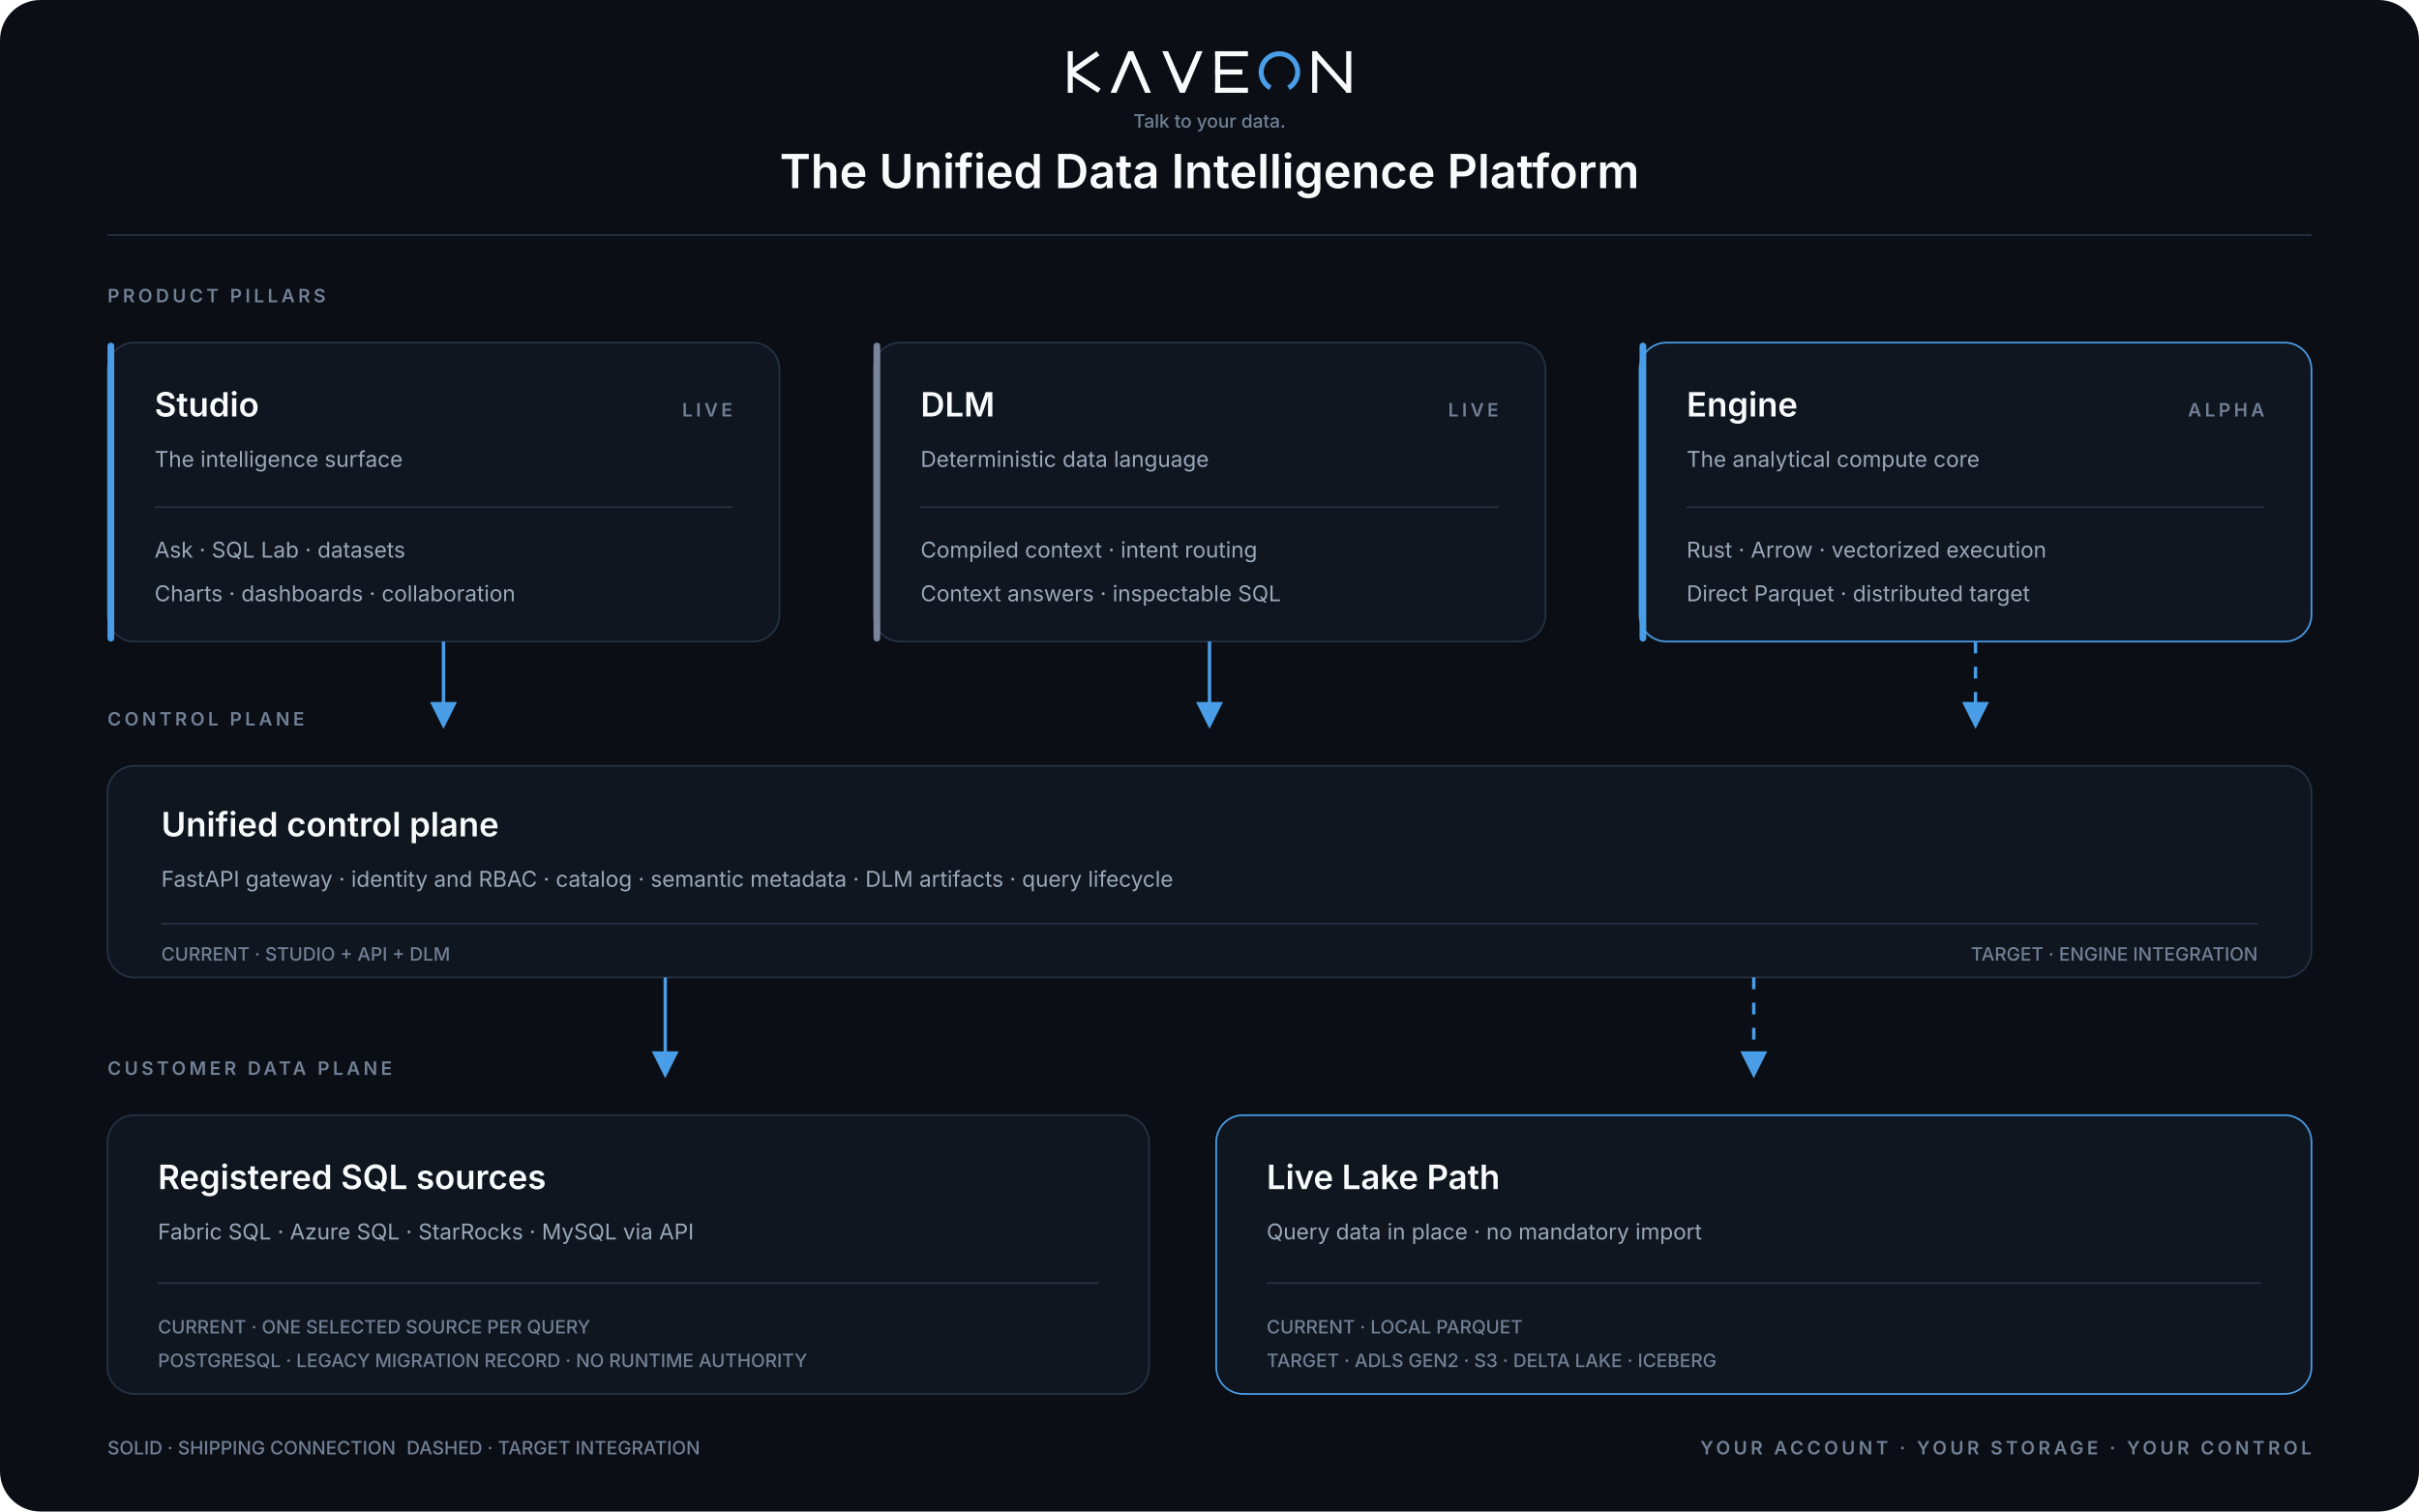
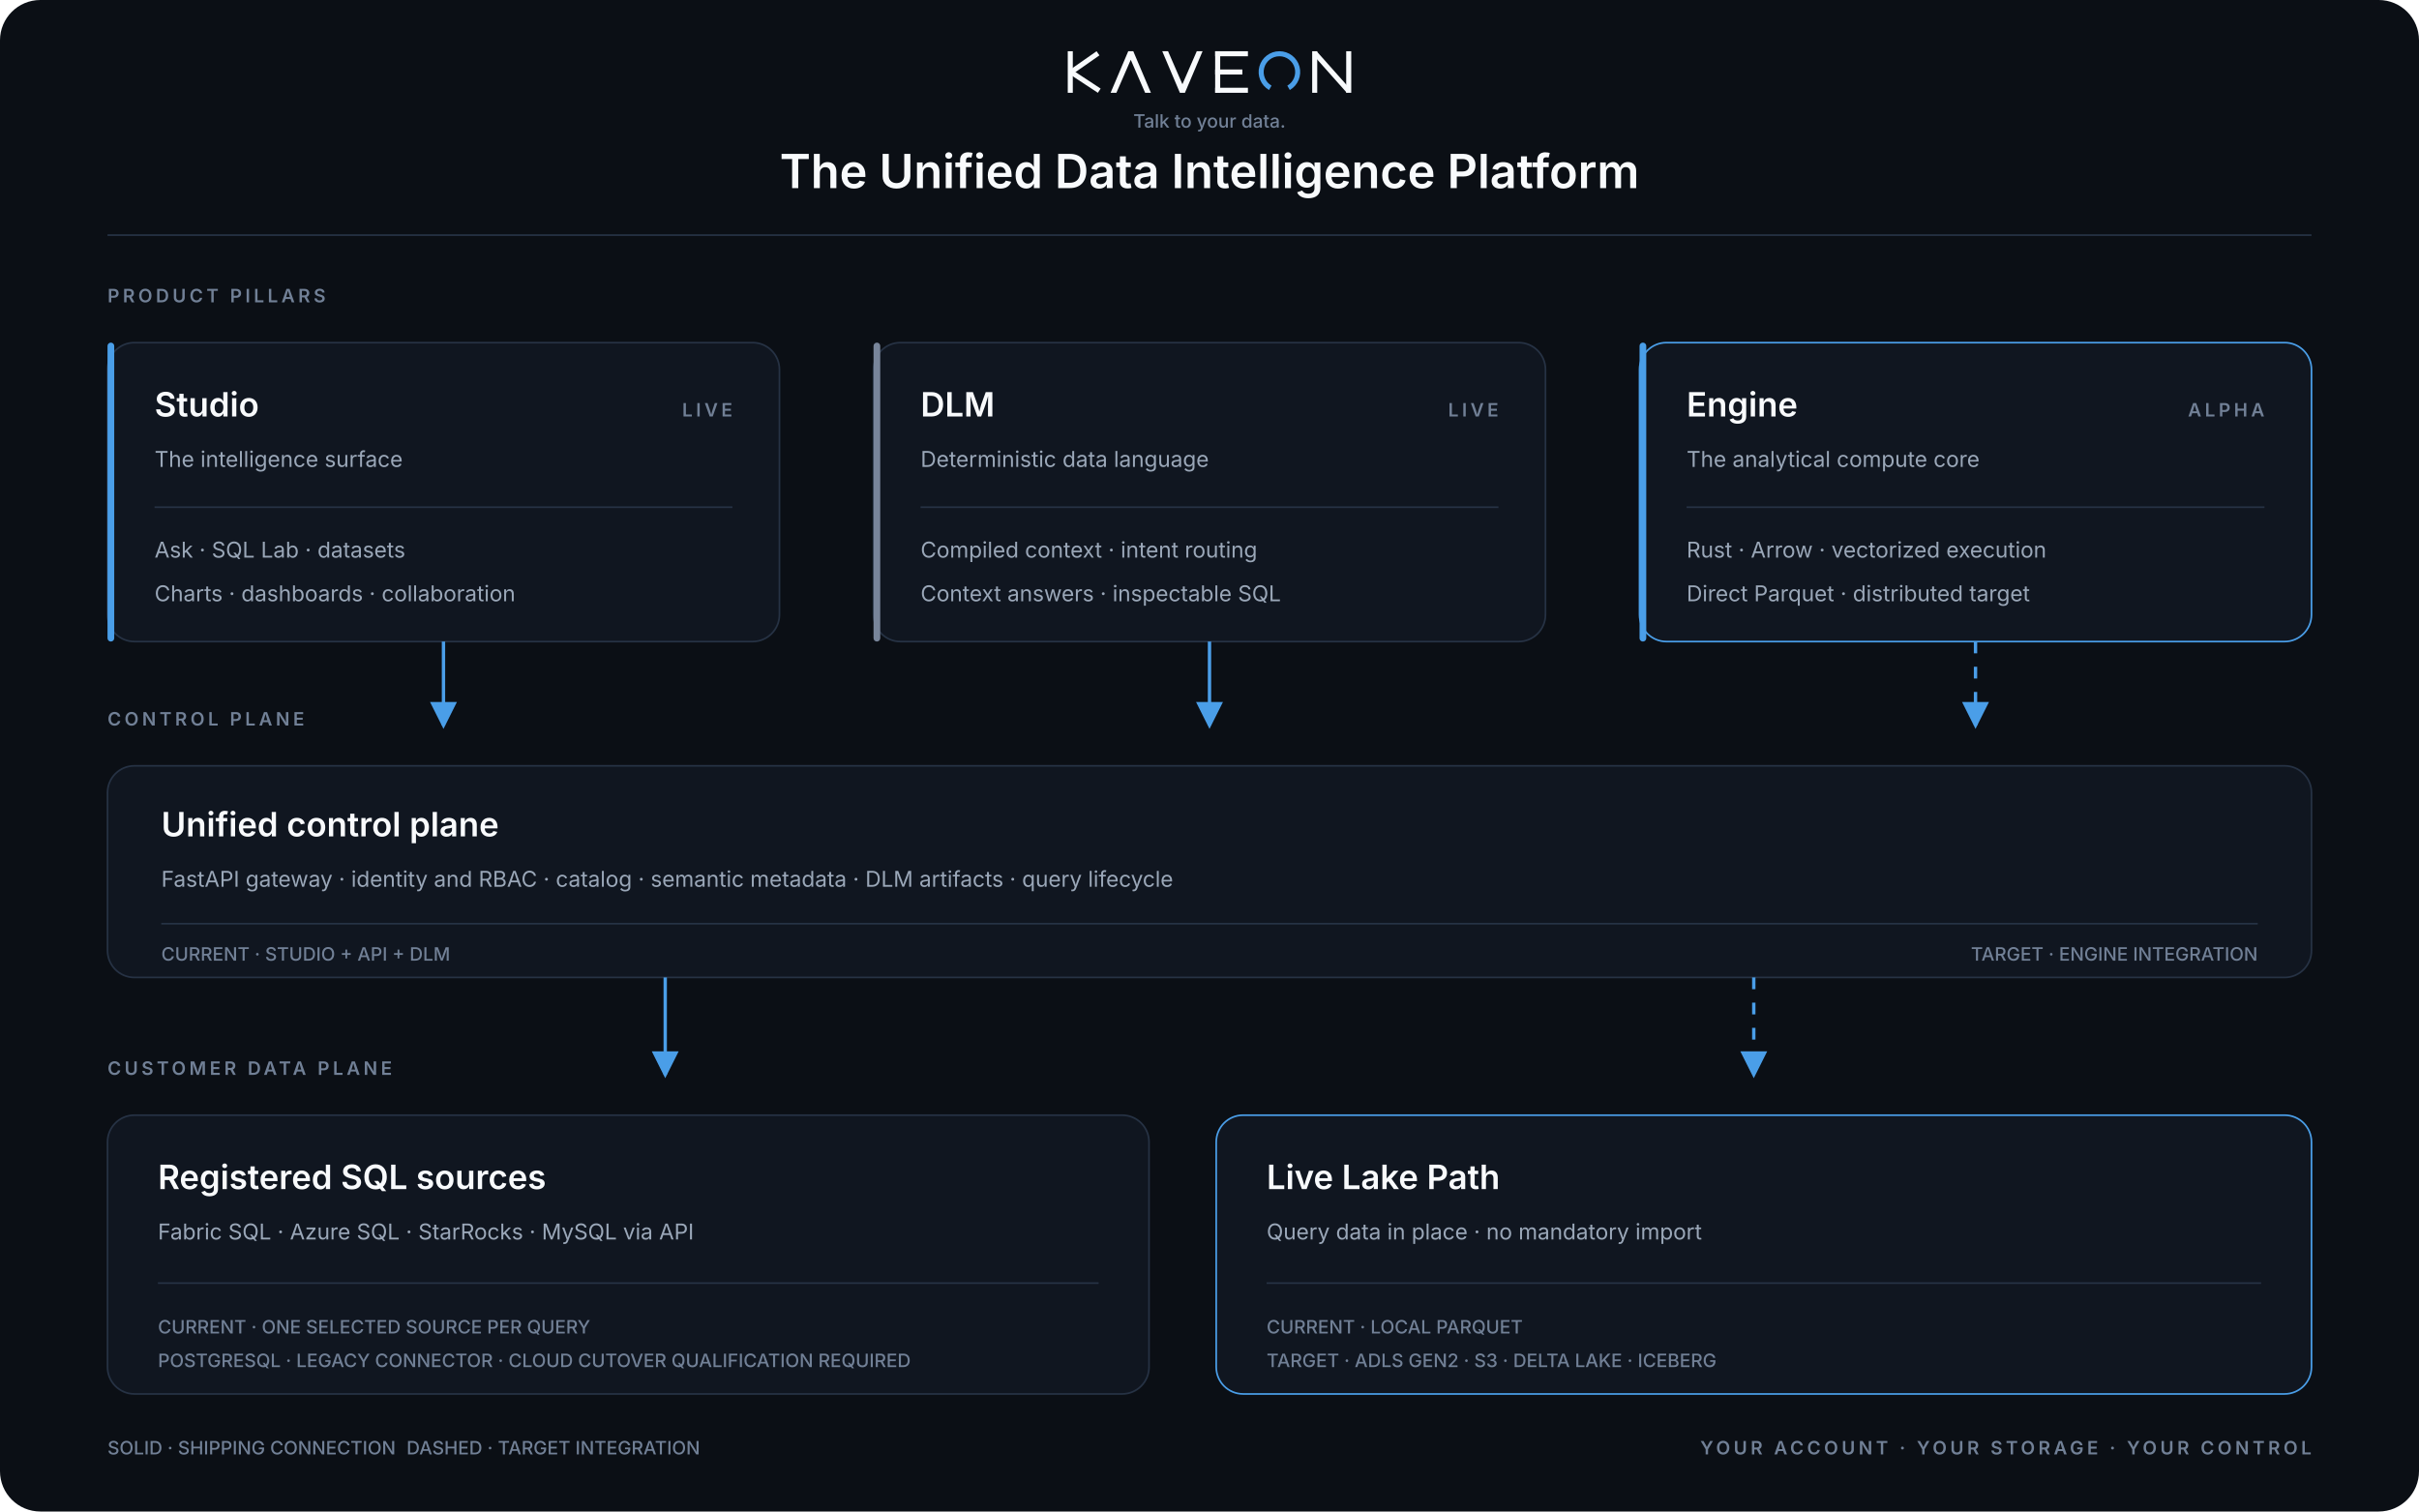
<svg xmlns="http://www.w3.org/2000/svg" width="1440" height="900" viewBox="0 0 1440 900" role="img" aria-labelledby="platform-title platform-desc">
  <defs>
    <marker id="platform-arrow" markerWidth="8" markerHeight="8" refX="7" refY="4" orient="auto">
      <path d="M0 0 8 4 0 8Z" fill="#4A9EE8" />
    </marker>
    <style>
      .eyebrow{font:600 11px Inter,Segoe UI,sans-serif;letter-spacing:2px;fill:#718096}.title{font:600 28px Inter,Segoe UI,sans-serif;fill:#f8fafc}.heading{font:600 20px Inter,Segoe UI,sans-serif;fill:#f8fafc}.body{font:400 13px Inter,Segoe UI,sans-serif;fill:#9aa7b8}.note{font:500 11px Inter,Segoe UI,sans-serif;fill:#718096}.box{fill:#101620;stroke:#263244;stroke-width:1}.accent{stroke:#4A9EE8}.rule{stroke:#263244;stroke-width:1}.flow{fill:none;stroke:#4A9EE8;stroke-width:2;marker-end:url(#platform-arrow)}.target{stroke-dasharray:7 8;animation:platform-flow 3s linear infinite}@keyframes platform-flow{to{stroke-dashoffset:-30}}@media(prefers-reduced-motion:reduce){.target{animation:none}}
    </style>
  </defs>
  <rect width="1440" height="900" rx="24" fill="#0b0f15" />
  <g transform="translate(622.125 20) scale(.15)" fill="#f8fafc">
    <rect x="90" y="70" width="20" height="165" />
    <polygon points="108.73,161.2 215.73,86.39 204.27,70 97.27,144.8" />
    <polygon points="97.51,161.36 209.51,235 220.49,218.29 108.49,144.64" />
    <path d="M260 235 330 70h20l70 165h-23l-57-131-57 131Z" />
    <path d="M465 70h23l57 131 57-131h23l-70 165h-20Z" />
    <rect x="675" y="70" width="20" height="165" />
    <rect x="675" y="70" width="130" height="20" />
    <rect x="675" y="142.5" width="108" height="20" />
    <rect x="675" y="215" width="130" height="20" />
    <rect x="1060" y="70" width="20" height="165" />
    <rect x="1195" y="70" width="20" height="165" />
    <polygon points="1062.53,83.3 1197.53,235 1212.47,221.7 1077.47,70" />
    <path d="M966.25 215.29A72.5 72.5 0 1 0 893.75 215.29" fill="none" stroke="#4A9EE8" stroke-width="20" />
  </g>
  <text x="720" y="76" text-anchor="middle" class="note">Talk to your data.</text>
  <text x="720" y="112" text-anchor="middle" class="title">The Unified Data Intelligence Platform</text>
  <line x1="64" y1="140" x2="1376" y2="140" class="rule" />
  <text x="64" y="180" class="eyebrow">PRODUCT PILLARS</text>
  <g transform="translate(64 204)">
    <rect width="400" height="178" rx="16" class="box" />
    <rect width="4" height="178" rx="2" fill="#4A9EE8" />
    <text x="28" y="44" class="heading">Studio</text>
    <text x="28" y="74" class="body">The intelligence surface</text>
    <line x1="28" y1="98" x2="372" y2="98" class="rule" />
    <text x="28" y="128" class="body">Ask · SQL Lab · datasets</text>
    <text x="28" y="154" class="body">Charts · dashboards · collaboration</text>
    <text x="372" y="44" text-anchor="end" class="eyebrow">LIVE</text>
  </g>
  <g transform="translate(520 204)">
    <rect width="400" height="178" rx="16" class="box" />
    <rect width="4" height="178" rx="2" fill="#78859a" />
    <text x="28" y="44" class="heading">DLM</text>
    <text x="28" y="74" class="body">Deterministic data language</text>
    <line x1="28" y1="98" x2="372" y2="98" class="rule" />
    <text x="28" y="128" class="body">Compiled context · intent routing</text>
    <text x="28" y="154" class="body">Context answers · inspectable SQL</text>
    <text x="372" y="44" text-anchor="end" class="eyebrow">LIVE</text>
  </g>
  <g transform="translate(976 204)">
    <rect width="400" height="178" rx="16" class="box accent" />
    <rect width="4" height="178" rx="2" fill="#4A9EE8" />
    <text x="28" y="44" class="heading">Engine</text>
    <text x="28" y="74" class="body">The analytical compute core</text>
    <line x1="28" y1="98" x2="372" y2="98" class="rule" />
    <text x="28" y="128" class="body">Rust · Arrow · vectorized execution</text>
    <text x="28" y="154" class="body">Direct Parquet · distributed target</text>
    <text x="372" y="44" text-anchor="end" class="eyebrow">ALPHA</text>
  </g>
  <path d="M264 382v50" class="flow" />
  <path d="M720 382v50" class="flow" />
  <path d="M1176 382v50" class="flow target" />
  <text x="64" y="432" class="eyebrow">CONTROL PLANE</text>
  <g transform="translate(64 456)">
    <rect width="1312" height="126" rx="16" class="box" />
    <text x="32" y="42" class="heading">Unified control plane</text>
    <text x="32" y="72" class="body">FastAPI gateway · identity and RBAC · catalog · semantic metadata · DLM artifacts · query lifecycle</text>
    <line x1="32" y1="94" x2="1280" y2="94" class="rule" />
    <text x="32" y="116" class="note">CURRENT · STUDIO + API + DLM</text>
    <text x="1280" y="116" text-anchor="end" class="note">TARGET · ENGINE INTEGRATION</text>
  </g>
  <path d="M396 582v58" class="flow" />
  <path d="M1044 582v58" class="flow target" />
  <text x="64" y="640" class="eyebrow">CUSTOMER DATA PLANE</text>
  <g transform="translate(64 664)">
    <rect width="620" height="166" rx="16" class="box" />
    <text x="30" y="44" class="heading">Registered SQL sources</text>
    <text x="30" y="74" class="body">Fabric SQL · Azure SQL · StarRocks · MySQL via API</text>
    <line x1="30" y1="100" x2="590" y2="100" class="rule" />
    <text x="30" y="130" class="note">CURRENT · ONE SELECTED SOURCE PER QUERY</text>
-     <text x="30" y="150" class="note">POSTGRESQL · LEGACY MIGRATION RECORD · NO RUNTIME AUTHORITY</text>
+     <text x="30" y="150" class="note">POSTGRESQL · LEGACY CONNECTOR · CLOUD CUTOVER QUALIFICATION REQUIRED</text>
  </g>
  <g transform="translate(724 664)">
    <rect width="652" height="166" rx="16" class="box accent" />
    <text x="30" y="44" class="heading">Live Lake Path</text>
    <text x="30" y="74" class="body">Query data in place · no mandatory import</text>
    <line x1="30" y1="100" x2="622" y2="100" class="rule" />
    <text x="30" y="130" class="note">CURRENT · LOCAL PARQUET</text>
    <text x="30" y="150" class="note">TARGET · ADLS GEN2 · S3 · DELTA LAKE · ICEBERG</text>
  </g>
  <text x="64" y="866" class="note">SOLID · SHIPPING CONNECTION</text>
  <text x="242" y="866" class="note">DASHED · TARGET INTEGRATION</text>
  <text x="1376" y="866" text-anchor="end" class="eyebrow">YOUR ACCOUNT · YOUR STORAGE · YOUR CONTROL</text>
</svg>
